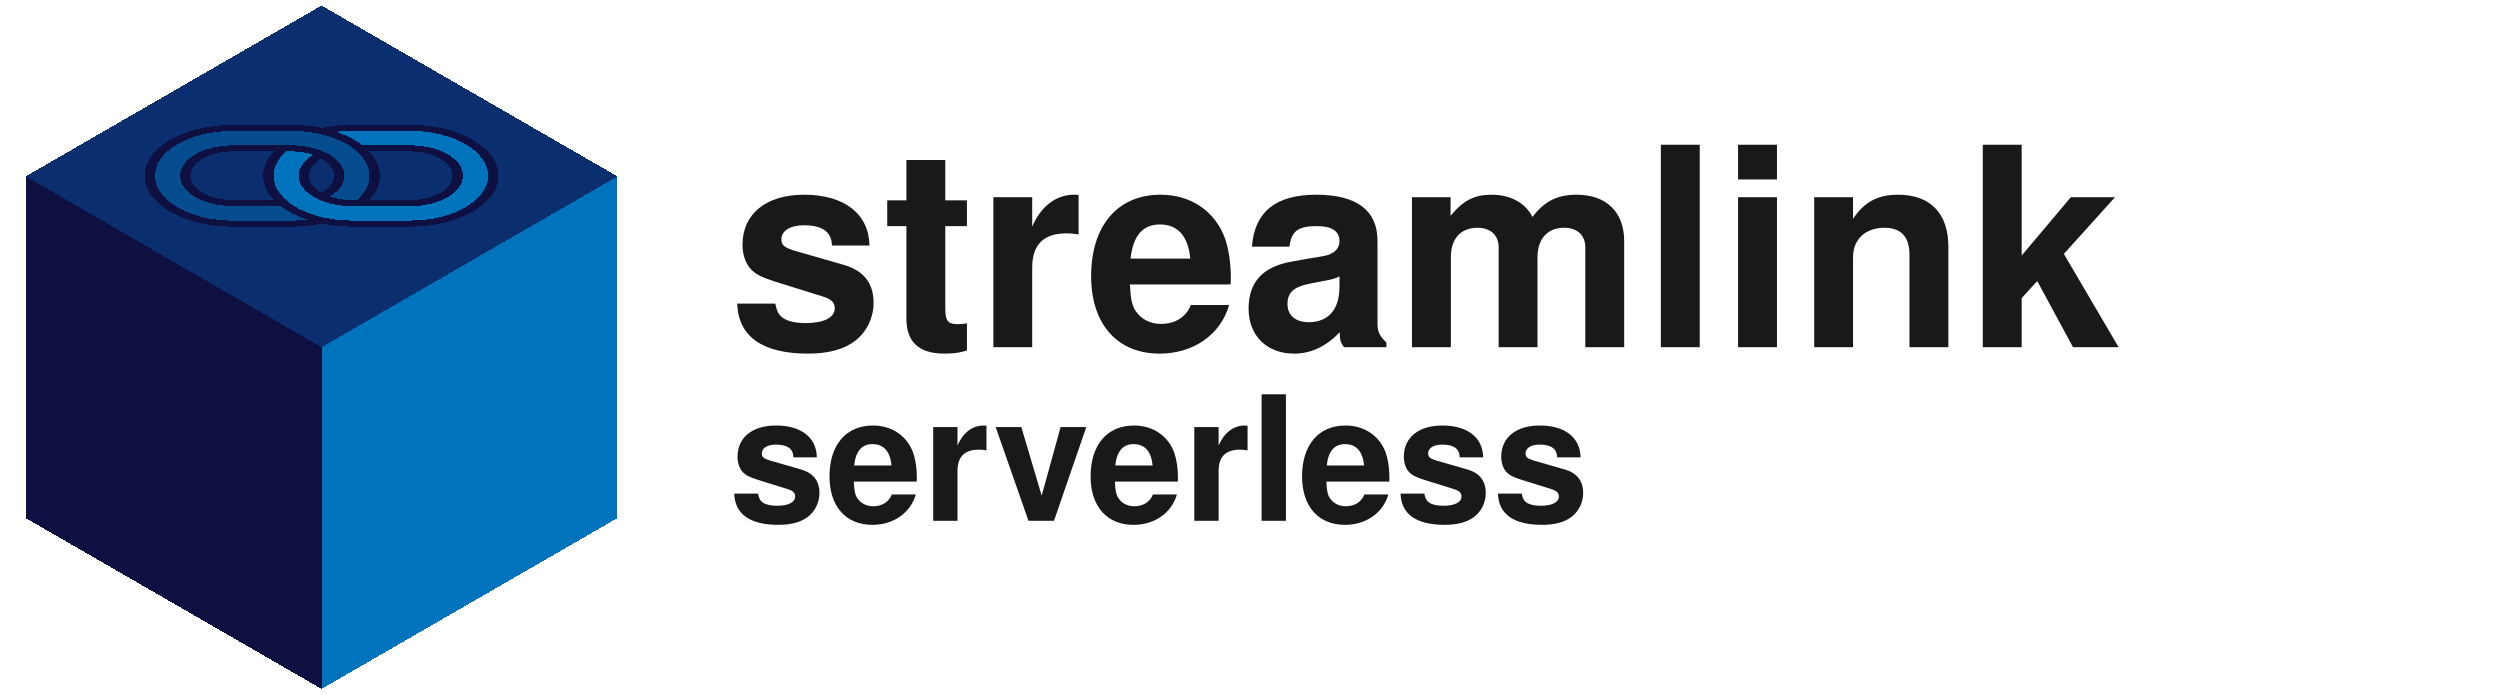
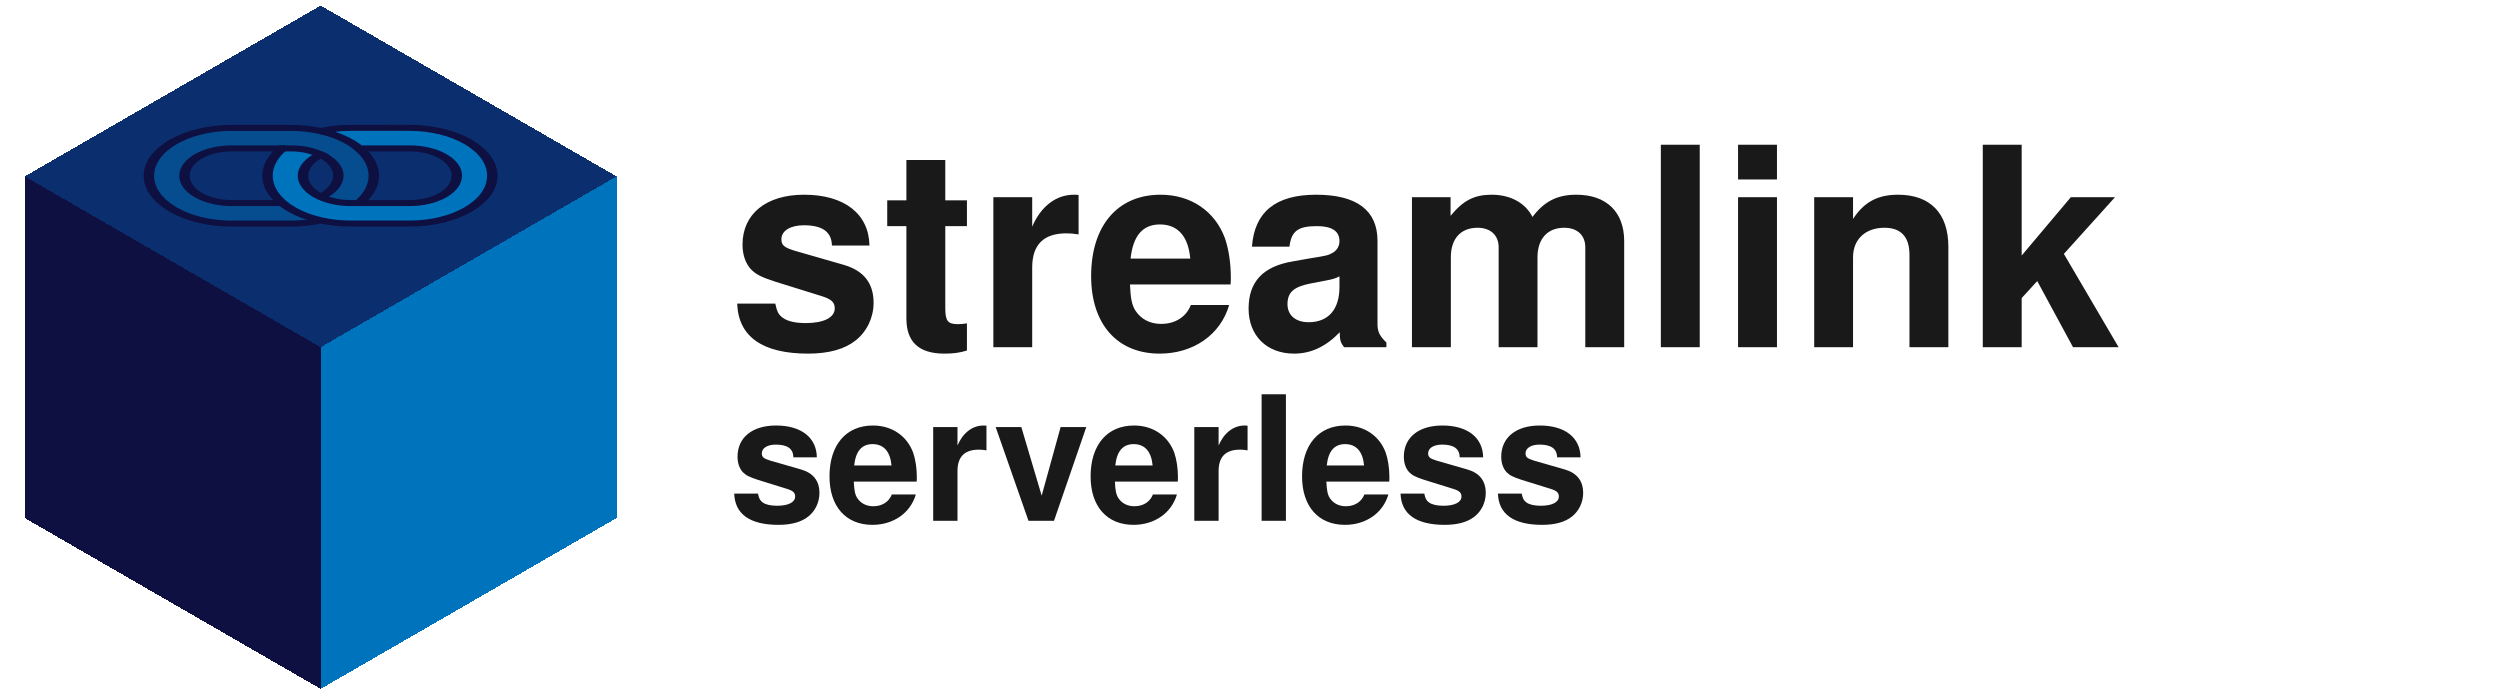
<svg xmlns="http://www.w3.org/2000/svg" width="360" height="100" viewBox="0 0 720 200">
  <style>
        text {
            font-family: -apple-system, BlinkMacSystemFont, "Segoe UI", Helvetica, Arial, sans-serif;
            font-weight: 700;
+             font-size: 90px;
            fill: #191919;
        }
    </style>
-   <g transform="translate(50 100) scale(1.23)" shape-rendering="crispEdges">
-     <g class="top" transform="translate(0 -40) rotate(30) skewX(-30) scale(1 0.8660254) translate(-20 -60)">
-       <rect fill="#0b2f6e" width="80" height="80" />
-       <g class="icon" transform="translate(40 40) scale(.8) translate(-40 -40) scale(2.5)">
-         <svg width="32" height="32" viewBox="0 0 32 32" fill="none" shape-rendering="crispEdges">
-           <path d="M21.148 21.148C19.527 20.717 18.301 21.014 16.527 21.718L13.117 25.128C11.348 26.898 8.477 26.898 6.718 25.128C4.947 23.358 4.947 20.488 6.718 18.727L10.127 15.318H11.049L13.438 13.447C14.748 13.307 16.117 13.717 17.117 14.727C18.117 15.738 18.538 17.098 18.398 18.407C19.116 19.191 20.075 19.358 20.835 18.598L21.707 16.538C21.438 14.998 20.707 13.518 19.517 12.328C18.328 11.137 16.848 10.408 15.307 10.137L13.117 9.464L10.697 10.697C9.838 11.078 9.027 11.617 8.318 12.328L4.317 16.328C1.228 19.418 1.228 24.448 4.317 27.538C7.407 30.628 12.438 30.628 15.527 27.538L19.527 23.538C20.227 22.828 20.767 22.017 21.148 21.148Z" fill="#064d90" stroke="#0d1041" stroke-width="1" />
-           <path d="M27.528 4.317C24.438 1.228 19.408 1.228 16.318 4.317L12.318 8.318C11.618 9.027 11.078 9.838 10.698 10.697C12.158 10.047 13.768 9.857 15.318 10.127L18.728 6.718C20.498 4.947 23.368 4.947 25.128 6.718C26.888 8.488 26.898 11.357 25.128 13.117L21.718 16.527L21.128 17.117C20.368 17.878 19.398 18.288 18.408 18.398C17.098 18.538 15.728 18.128 14.728 17.117C13.728 16.108 13.308 14.748 13.448 13.438C12.448 13.547 11.488 13.957 10.728 14.717L10.138 15.307C10.408 16.848 11.138 18.328 12.328 19.517C13.518 20.707 14.998 21.438 16.538 21.707C18.088 21.977 19.698 21.788 21.158 21.137C22.018 20.758 22.828 20.218 23.538 19.508L27.538 15.508C30.618 12.438 30.618 7.407 27.528 4.317Z" fill="#0073bd" stroke="#0d1041" stroke-width="1" />
-         </svg>
+   <g transform="translate(3, -2.09) scale(1.23)">
+     <svg width="145" height="166" viewBox="0 0 145 166">
+       <g transform="translate(38 83)" shape-rendering="crispEdges">
+         <g class="top" transform="translate(0 -40) rotate(30) skewX(-30) scale(1 0.8660254) translate(-20 -60)">
+           <rect fill="#0b2f6e" width="80" height="80" />
+           <g class="icon" transform="translate(40 40) scale(.8) translate(-40 -40) scale(2.5)">
+             <svg width="32" height="32" viewBox="0 0 32 32" fill="none" shape-rendering="auto">
+               <path d="M21.148 21.148C19.527 20.717 18.301 21.014 16.527 21.718L13.117 25.128C11.348 26.898 8.477 26.898 6.718 25.128C4.947 23.358 4.947 20.488 6.718 18.727L10.127 15.318H11.049L13.438 13.447C14.748 13.307 16.117 13.717 17.117 14.727C18.117 15.738 18.538 17.098 18.398 18.407C19.116 19.191 20.075 19.358 20.835 18.598L21.707 16.538C21.438 14.998 20.707 13.518 19.517 12.328C18.328 11.137 16.848 10.408 15.307 10.137L13.117 9.464L10.697 10.697C9.838 11.078 9.027 11.617 8.318 12.328L4.317 16.328C1.228 19.418 1.228 24.448 4.317 27.538C7.407 30.628 12.438 30.628 15.527 27.538L19.527 23.538C20.227 22.828 20.767 22.017 21.148 21.148Z" fill="#064d90" stroke="#0d1041" stroke-width="1" />
+               <path d="M27.528 4.317C24.438 1.228 19.408 1.228 16.318 4.317L12.318 8.318C11.618 9.027 11.078 9.838 10.698 10.697C12.158 10.047 13.768 9.857 15.318 10.127L18.728 6.718C20.498 4.947 23.368 4.947 25.128 6.718C26.888 8.488 26.898 11.357 25.128 13.117L21.718 16.527L21.128 17.117C20.368 17.878 19.398 18.288 18.408 18.398C17.098 18.538 15.728 18.128 14.728 17.117C13.728 16.108 13.308 14.748 13.448 13.438C12.448 13.547 11.488 13.957 10.728 14.717L10.138 15.307C10.408 16.848 11.138 18.328 12.328 19.517C13.518 20.707 14.998 21.438 16.538 21.707C18.088 21.977 19.698 21.788 21.158 21.137C22.018 20.758 22.828 20.218 23.538 19.508L27.538 15.508C30.618 12.438 30.618 7.407 27.528 4.317Z" fill="#0073bd" stroke="#0d1041" stroke-width="1" />
+             </svg>
+           </g>
+         </g>
+         <rect class="front" fill="#0073bd" width="80" height="80" transform="skewY(-30) scale(0.8660254 1) translate(40 20)" />
+         <rect class="side" fill="#0d1041" width="80" height="80" transform="skewY(30) scale(0.8660254 1) translate(-40 -20)" />
      </g>
-     </g>
-     <rect class="front" fill="#0073bd" width="80" height="80" transform="skewY(-30) scale(0.8660254 1) translate(40 20)" />
-     <rect class="side" fill="#0d1041" width="80" height="80" transform="skewY(30) scale(0.8660254 1) translate(-40 -20)" />
+     </svg>
  </g>
  <text y="100">
    <tspan x="210" dy="0em" font-size="80px">streamlink</tspan>
    <tspan x="210" dy="1em" font-size="50px">serverless</tspan>
  </text>
</svg>
